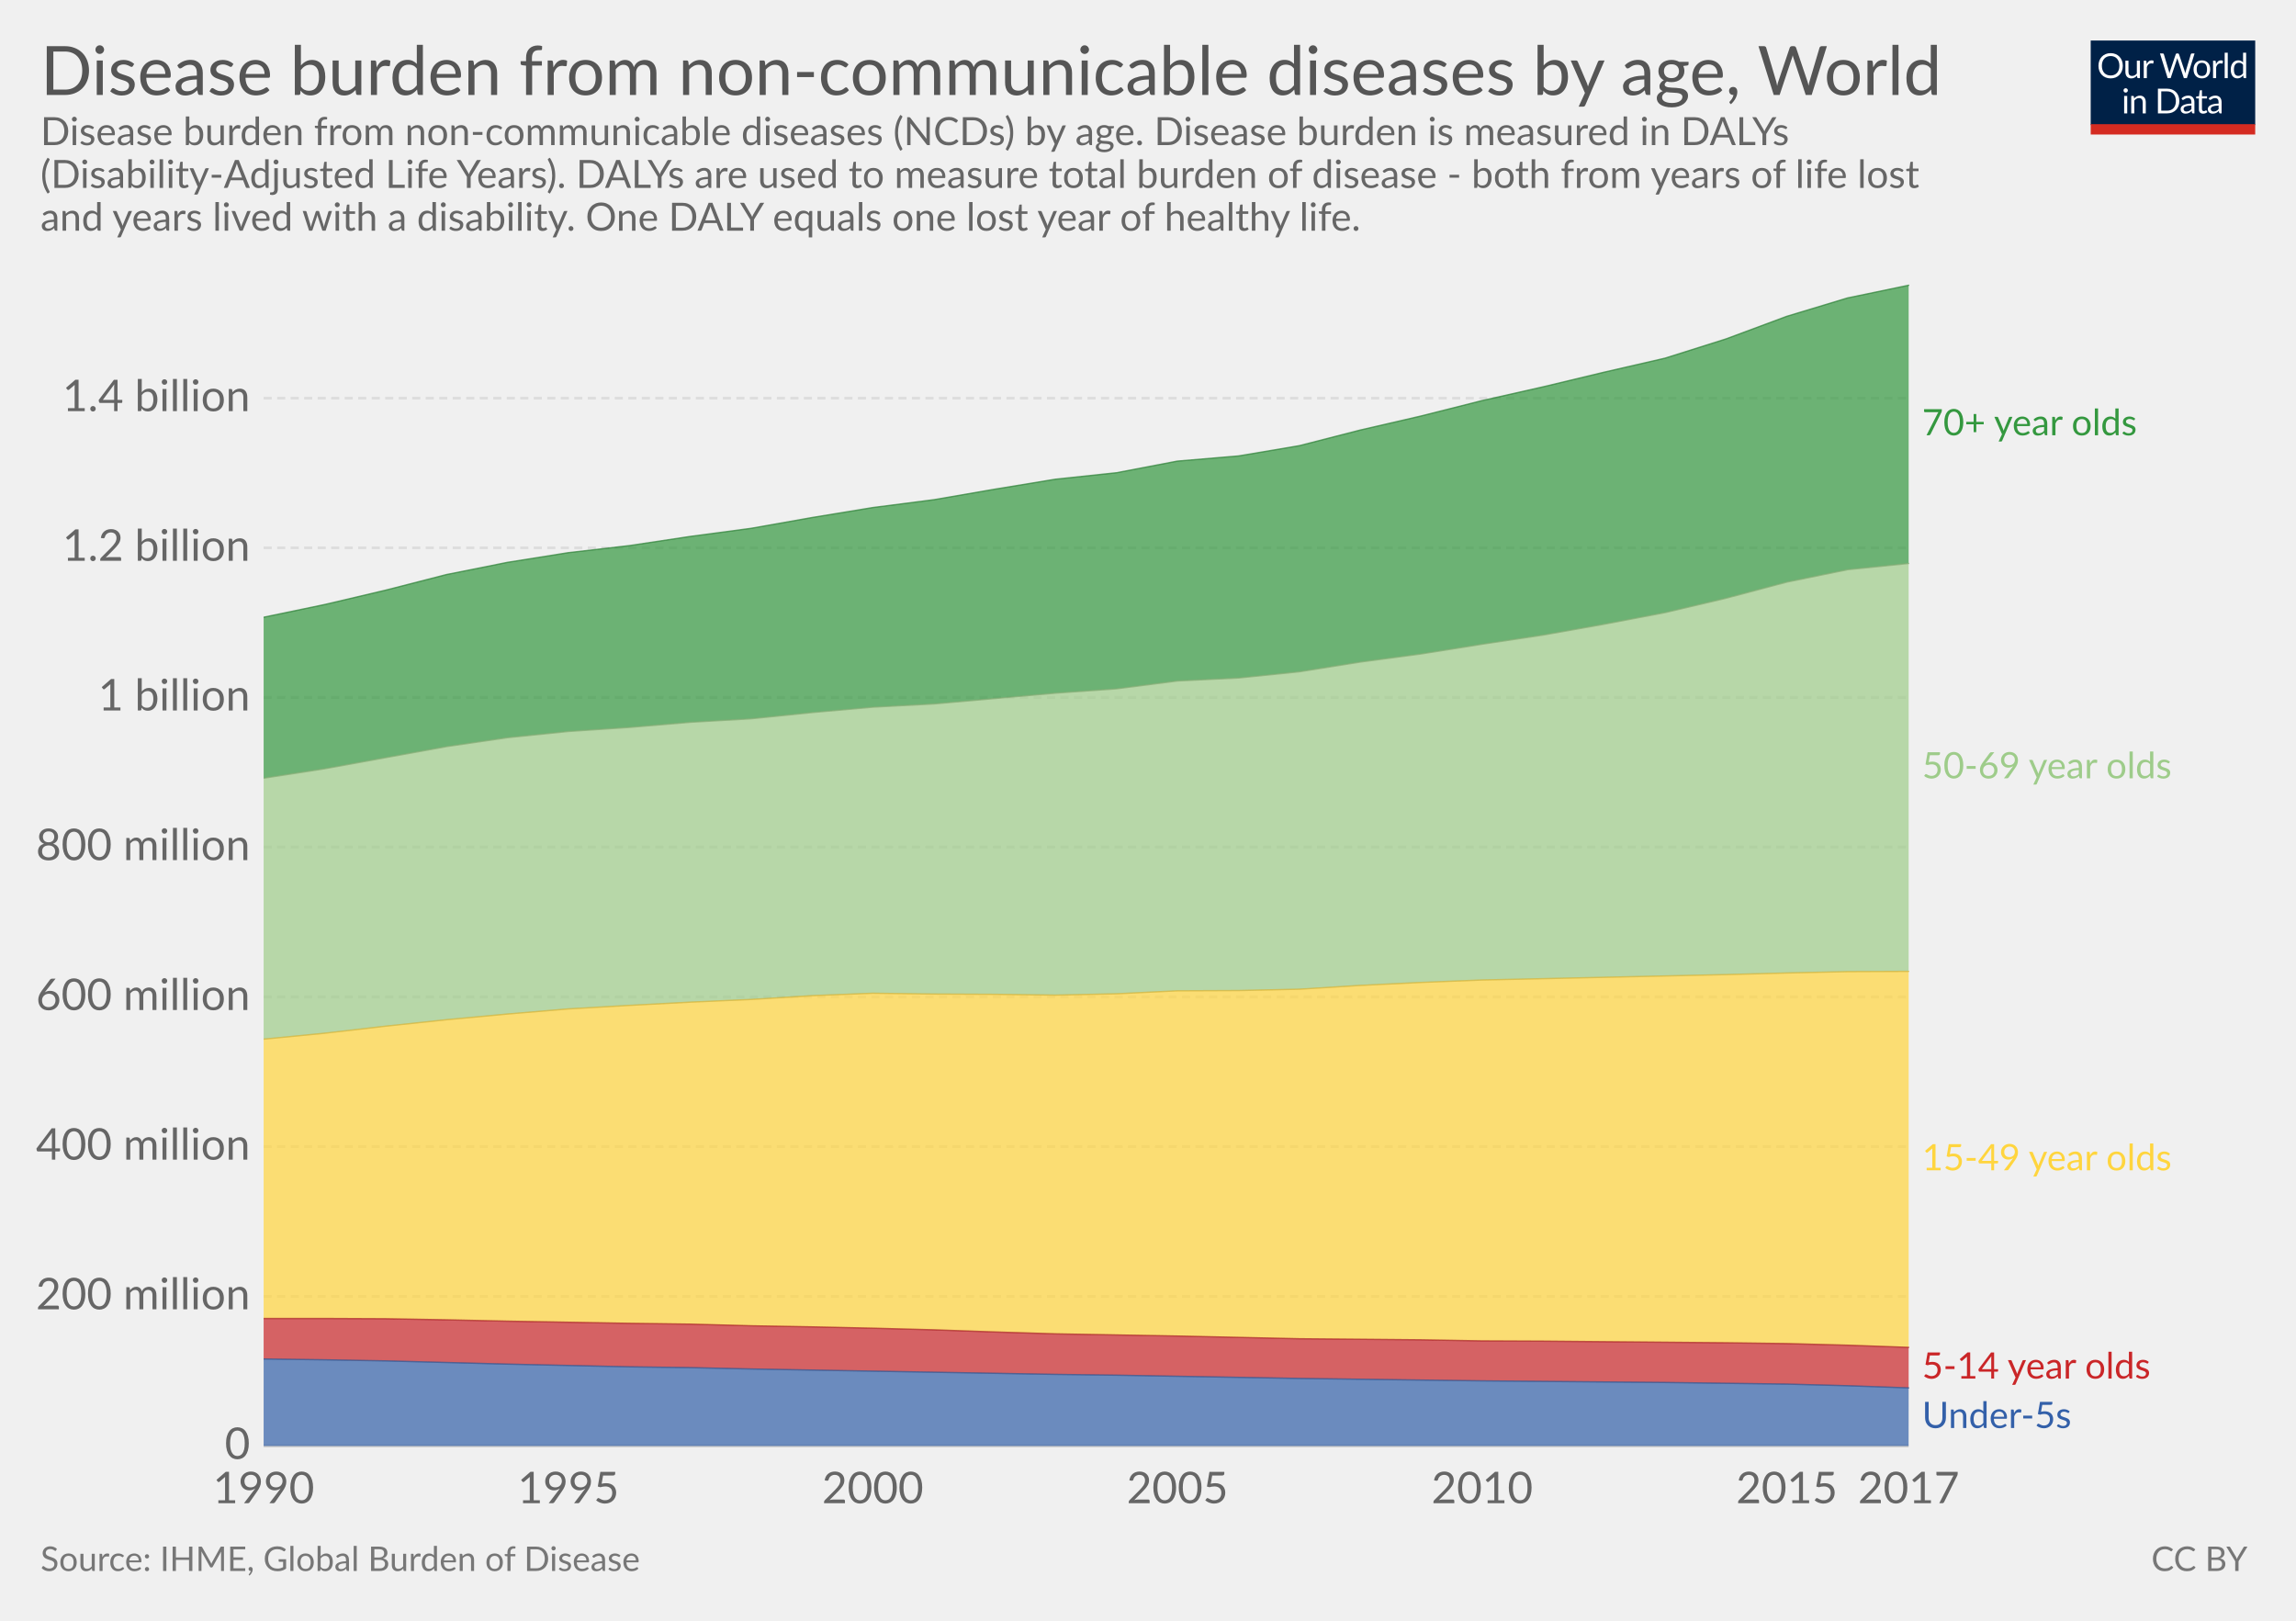
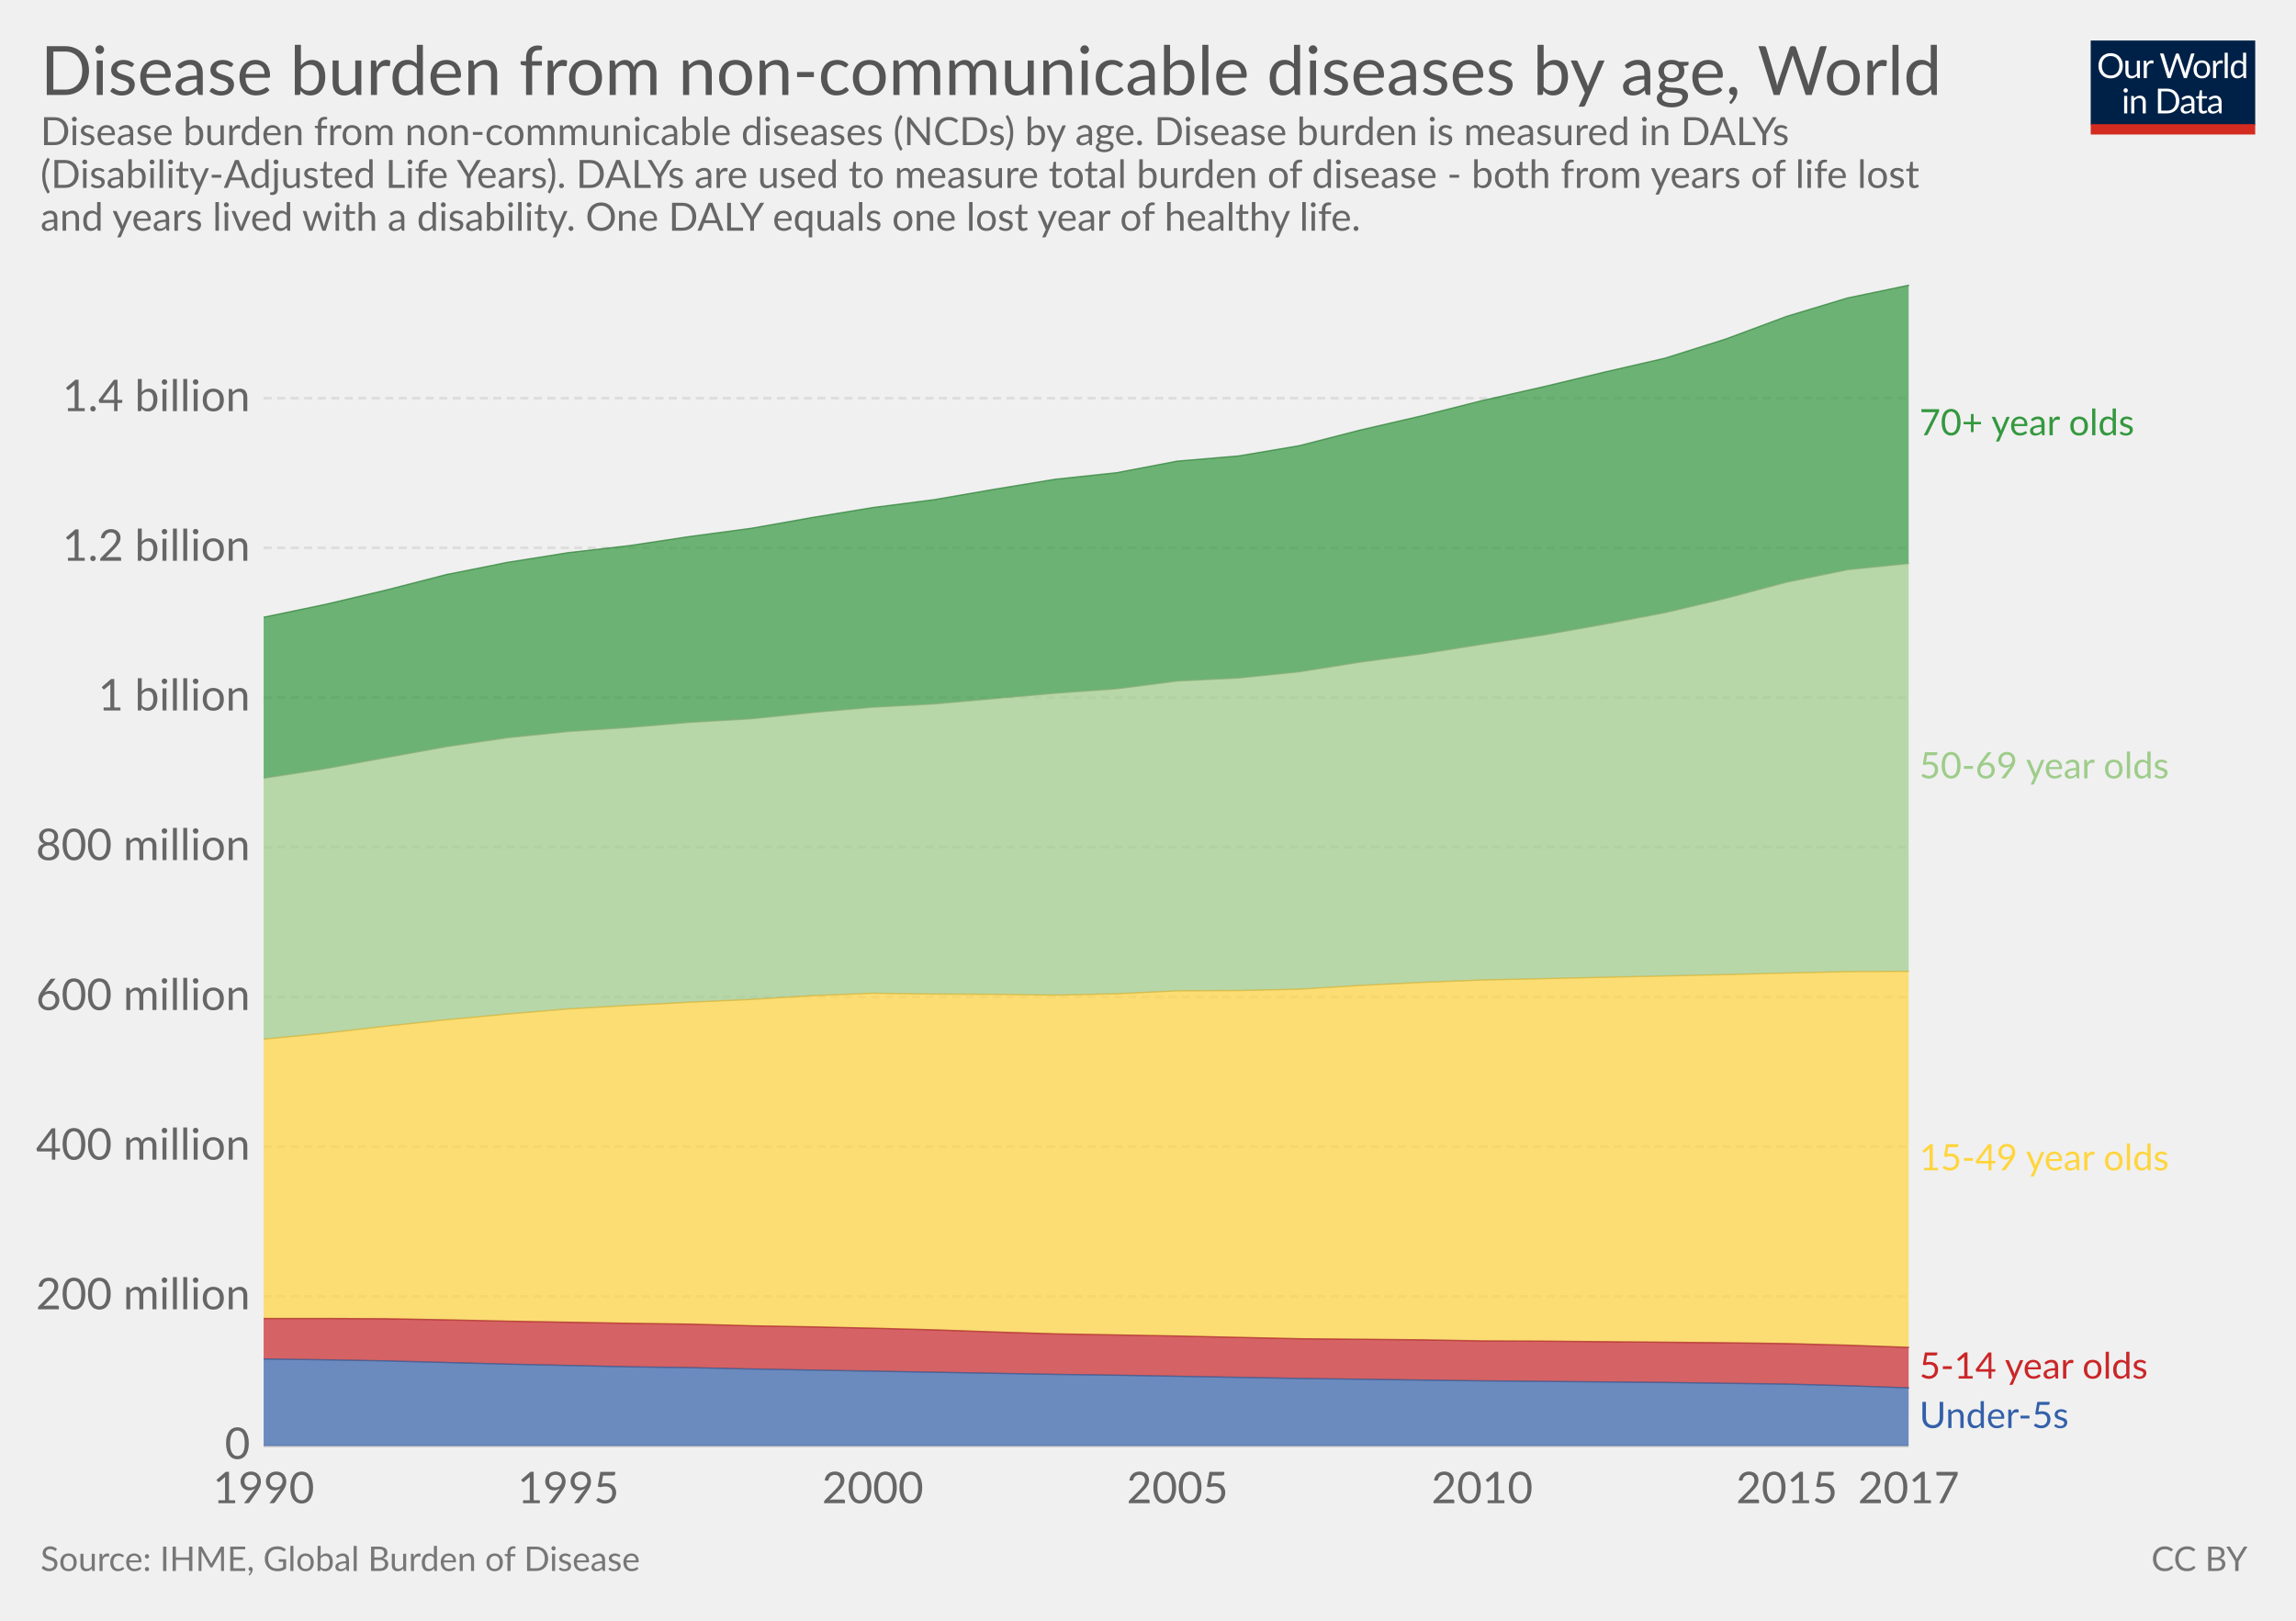
<svg xmlns="http://www.w3.org/2000/svg" version="1.1" style="font-family:Lato, 'Helvetica Neue', Helvetica, Arial, sans-serif;font-size:18px;background-color:white;text-rendering:optimizeLegibility;-webkit-font-smoothing:antialiased" width="850" height="600">
  <g class="HeaderView">
    <g transform="translate(774, 15) scale(0.29)">
      <svg width="210" height="120" viewBox="0 0 210 120" fill="none">
        <g clip-path="url(#clip0)">
          <path d="M0 0H210V107.89H0V0Z" fill="#002147" />
          <path d="M40.979 32.248C40.979 34.609 40.605 36.78 39.857 38.76C39.109 40.725 38.053 42.419 36.689 43.842C35.325 45.265 33.682 46.372 31.761 47.164C29.854 47.941 27.742 48.33 25.425 48.33C23.107 48.33 20.995 47.941 19.089 47.164C17.182 46.372 15.547 45.265 14.183 43.842C12.819 42.419 11.763 40.725 11.015 38.76C10.267 36.78 9.893 34.609 9.893 32.248C9.893 29.887 10.267 27.723 11.015 25.758C11.763 23.778 12.819 22.077 14.183 20.654C15.547 19.217 17.182 18.102 19.089 17.31C20.995 16.518 23.107 16.122 25.425 16.122C27.742 16.122 29.854 16.518 31.761 17.31C33.682 18.102 35.325 19.217 36.689 20.654C38.053 22.077 39.109 23.778 39.857 25.758C40.605 27.723 40.979 29.887 40.979 32.248ZM36.601 32.248C36.601 30.312 36.337 28.574 35.809 27.034C35.281 25.494 34.533 24.196 33.565 23.14C32.597 22.069 31.423 21.248 30.045 20.676C28.666 20.104 27.126 19.818 25.425 19.818C23.738 19.818 22.205 20.104 20.827 20.676C19.448 21.248 18.267 22.069 17.285 23.14C16.317 24.196 15.569 25.494 15.041 27.034C14.513 28.574 14.249 30.312 14.249 32.248C14.249 34.184 14.513 35.922 15.041 37.462C15.569 38.987 16.317 40.285 17.285 41.356C18.267 42.412 19.448 43.226 20.827 43.798C22.205 44.355 23.738 44.634 25.425 44.634C27.126 44.634 28.666 44.355 30.045 43.798C31.423 43.226 32.597 42.412 33.565 41.356C34.533 40.285 35.281 38.987 35.809 37.462C36.337 35.922 36.601 34.184 36.601 32.248ZM62.823 25.714V48H60.491C59.934 48 59.582 47.729 59.435 47.186L59.127 44.788C58.159 45.859 57.074 46.724 55.871 47.384C54.669 48.029 53.29 48.352 51.735 48.352C50.518 48.352 49.44 48.154 48.501 47.758C47.577 47.347 46.8 46.775 46.169 46.042C45.539 45.309 45.062 44.421 44.739 43.38C44.431 42.339 44.277 41.187 44.277 39.926V25.714H48.193V39.926C48.193 41.613 48.575 42.918 49.337 43.842C50.115 44.766 51.295 45.228 52.879 45.228C54.038 45.228 55.116 44.957 56.113 44.414C57.125 43.857 58.057 43.094 58.907 42.126V25.714H62.823ZM71.43 30.18C72.135 28.655 73 27.467 74.027 26.616C75.053 25.751 76.307 25.318 77.789 25.318C78.258 25.318 78.705 25.369 79.131 25.472C79.571 25.575 79.959 25.736 80.297 25.956L80.011 28.882C79.923 29.249 79.703 29.432 79.351 29.432C79.145 29.432 78.845 29.388 78.449 29.3C78.053 29.212 77.605 29.168 77.107 29.168C76.403 29.168 75.772 29.271 75.215 29.476C74.672 29.681 74.181 29.989 73.741 30.4C73.315 30.796 72.927 31.295 72.575 31.896C72.237 32.483 71.929 33.157 71.651 33.92V48H67.713V25.714H69.957C70.382 25.714 70.675 25.795 70.837 25.956C70.998 26.117 71.108 26.396 71.167 26.792L71.43 30.18ZM132.589 16.474L122.755 48H118.927L110.941 23.954C110.867 23.719 110.794 23.47 110.721 23.206C110.662 22.942 110.596 22.663 110.523 22.37C110.449 22.663 110.376 22.942 110.303 23.206C110.23 23.47 110.156 23.719 110.083 23.954L102.053 48H98.225L88.391 16.474H91.933C92.314 16.474 92.629 16.569 92.879 16.76C93.143 16.951 93.311 17.193 93.385 17.486L99.897 39.398C99.999 39.794 100.095 40.219 100.183 40.674C100.285 41.129 100.381 41.613 100.469 42.126C100.571 41.613 100.674 41.129 100.777 40.674C100.894 40.205 101.019 39.779 101.151 39.398L108.565 17.486C108.653 17.237 108.821 17.009 109.071 16.804C109.335 16.584 109.65 16.474 110.017 16.474H111.249C111.63 16.474 111.938 16.569 112.173 16.76C112.407 16.951 112.583 17.193 112.701 17.486L120.093 39.398C120.225 39.779 120.342 40.19 120.445 40.63C120.562 41.07 120.672 41.532 120.775 42.016C120.848 41.532 120.929 41.07 121.017 40.63C121.105 40.19 121.2 39.779 121.303 39.398L127.837 17.486C127.91 17.222 128.072 16.987 128.321 16.782C128.585 16.577 128.9 16.474 129.267 16.474H132.589ZM141.94 25.362C143.568 25.362 145.034 25.633 146.34 26.176C147.645 26.719 148.76 27.489 149.684 28.486C150.608 29.483 151.312 30.693 151.796 32.116C152.294 33.524 152.544 35.101 152.544 36.846C152.544 38.606 152.294 40.19 151.796 41.598C151.312 43.006 150.608 44.209 149.684 45.206C148.76 46.203 147.645 46.973 146.34 47.516C145.034 48.044 143.568 48.308 141.94 48.308C140.297 48.308 138.816 48.044 137.496 47.516C136.19 46.973 135.076 46.203 134.152 45.206C133.228 44.209 132.516 43.006 132.018 41.598C131.534 40.19 131.292 38.606 131.292 36.846C131.292 35.101 131.534 33.524 132.018 32.116C132.516 30.693 133.228 29.483 134.152 28.486C135.076 27.489 136.19 26.719 137.496 26.176C138.816 25.633 140.297 25.362 141.94 25.362ZM141.94 45.25C144.14 45.25 145.782 44.517 146.868 43.05C147.953 41.569 148.496 39.508 148.496 36.868C148.496 34.213 147.953 32.145 146.868 30.664C145.782 29.183 144.14 28.442 141.94 28.442C140.825 28.442 139.85 28.633 139.014 29.014C138.192 29.395 137.503 29.945 136.946 30.664C136.403 31.383 135.992 32.27 135.714 33.326C135.45 34.367 135.318 35.548 135.318 36.868C135.318 39.508 135.86 41.569 136.946 43.05C138.046 44.517 139.71 45.25 141.94 45.25ZM159.908 30.18C160.612 28.655 161.478 27.467 162.504 26.616C163.531 25.751 164.785 25.318 166.266 25.318C166.736 25.318 167.183 25.369 167.608 25.472C168.048 25.575 168.437 25.736 168.774 25.956L168.488 28.882C168.4 29.249 168.18 29.432 167.828 29.432C167.623 29.432 167.322 29.388 166.926 29.3C166.53 29.212 166.083 29.168 165.584 29.168C164.88 29.168 164.25 29.271 163.692 29.476C163.15 29.681 162.658 29.989 162.218 30.4C161.793 30.796 161.404 31.295 161.052 31.896C160.715 32.483 160.407 33.157 160.128 33.92V48H156.19V25.714H158.434C158.86 25.714 159.153 25.795 159.314 25.956C159.476 26.117 159.586 26.396 159.644 26.792L159.908 30.18ZM174.946 15.594V48H171.03V15.594H174.946ZM194.496 31.016C193.763 30.033 192.971 29.351 192.12 28.97C191.269 28.574 190.316 28.376 189.26 28.376C187.192 28.376 185.601 29.117 184.486 30.598C183.371 32.079 182.814 34.191 182.814 36.934C182.814 38.386 182.939 39.633 183.188 40.674C183.437 41.701 183.804 42.551 184.288 43.226C184.772 43.886 185.366 44.37 186.07 44.678C186.774 44.986 187.573 45.14 188.468 45.14C189.759 45.14 190.881 44.847 191.834 44.26C192.802 43.673 193.689 42.845 194.496 41.774V31.016ZM198.412 15.594V48H196.08C195.523 48 195.171 47.729 195.024 47.186L194.672 44.48C193.719 45.624 192.633 46.548 191.416 47.252C190.199 47.956 188.791 48.308 187.192 48.308C185.916 48.308 184.757 48.066 183.716 47.582C182.675 47.083 181.787 46.357 181.054 45.404C180.321 44.451 179.756 43.263 179.36 41.84C178.964 40.417 178.766 38.782 178.766 36.934C178.766 35.291 178.986 33.766 179.426 32.358C179.866 30.935 180.497 29.703 181.318 28.662C182.139 27.621 183.144 26.807 184.332 26.22C185.535 25.619 186.884 25.318 188.38 25.318C189.744 25.318 190.91 25.553 191.878 26.022C192.861 26.477 193.733 27.115 194.496 27.936V15.594H198.412ZM46.614 70.714V93H42.698V70.714H46.614ZM47.45 63.718C47.45 64.099 47.369 64.459 47.208 64.796C47.061 65.119 46.856 65.412 46.592 65.676C46.343 65.925 46.042 66.123 45.69 66.27C45.352 66.417 44.993 66.49 44.612 66.49C44.23 66.49 43.871 66.417 43.534 66.27C43.211 66.123 42.925 65.925 42.676 65.676C42.426 65.412 42.228 65.119 42.082 64.796C41.935 64.459 41.862 64.099 41.862 63.718C41.862 63.337 41.935 62.977 42.082 62.64C42.228 62.288 42.426 61.987 42.676 61.738C42.925 61.474 43.211 61.269 43.534 61.122C43.871 60.975 44.23 60.902 44.612 60.902C44.993 60.902 45.352 60.975 45.69 61.122C46.042 61.269 46.343 61.474 46.592 61.738C46.856 61.987 47.061 62.288 47.208 62.64C47.369 62.977 47.45 63.337 47.45 63.718ZM55.424 73.948C55.908 73.405 56.422 72.914 56.964 72.474C57.507 72.034 58.079 71.66 58.68 71.352C59.296 71.029 59.941 70.787 60.616 70.626C61.306 70.45 62.046 70.362 62.838 70.362C64.055 70.362 65.126 70.567 66.05 70.978C66.989 71.374 67.766 71.946 68.382 72.694C69.013 73.427 69.49 74.315 69.812 75.356C70.135 76.397 70.296 77.549 70.296 78.81V93H66.358V78.81C66.358 77.123 65.969 75.818 65.192 74.894C64.43 73.955 63.264 73.486 61.694 73.486C60.535 73.486 59.45 73.765 58.438 74.322C57.441 74.879 56.517 75.635 55.666 76.588V93H51.728V70.714H54.082C54.639 70.714 54.984 70.985 55.116 71.528L55.424 73.948ZM113.129 77.248C113.129 79.609 112.755 81.758 112.007 83.694C111.259 85.63 110.203 87.287 108.839 88.666C107.475 90.045 105.832 91.115 103.911 91.878C102.004 92.626 99.892 93 97.575 93H85.805V61.474H97.575C99.892 61.474 102.004 61.855 103.911 62.618C105.832 63.366 107.475 64.437 108.839 65.83C110.203 67.209 111.259 68.866 112.007 70.802C112.755 72.738 113.129 74.887 113.129 77.248ZM108.751 77.248C108.751 75.312 108.487 73.581 107.959 72.056C107.431 70.531 106.683 69.24 105.715 68.184C104.747 67.128 103.574 66.321 102.195 65.764C100.816 65.207 99.276 64.928 97.575 64.928H90.073V89.546H97.575C99.276 89.546 100.816 89.267 102.195 88.71C103.574 88.153 104.747 87.353 105.715 86.312C106.683 85.256 107.431 83.965 107.959 82.44C108.487 80.915 108.751 79.184 108.751 77.248ZM128.553 82.968C126.749 83.027 125.209 83.173 123.933 83.408C122.672 83.628 121.638 83.921 120.831 84.288C120.039 84.655 119.46 85.087 119.093 85.586C118.741 86.085 118.565 86.642 118.565 87.258C118.565 87.845 118.661 88.351 118.851 88.776C119.042 89.201 119.299 89.553 119.621 89.832C119.959 90.096 120.347 90.294 120.787 90.426C121.242 90.543 121.726 90.602 122.239 90.602C122.929 90.602 123.559 90.536 124.131 90.404C124.703 90.257 125.239 90.052 125.737 89.788C126.251 89.524 126.735 89.209 127.189 88.842C127.659 88.475 128.113 88.057 128.553 87.588V82.968ZM115.903 73.86C117.135 72.672 118.463 71.785 119.885 71.198C121.308 70.611 122.885 70.318 124.615 70.318C125.862 70.318 126.969 70.523 127.937 70.934C128.905 71.345 129.719 71.917 130.379 72.65C131.039 73.383 131.538 74.271 131.875 75.312C132.213 76.353 132.381 77.497 132.381 78.744V93H130.643C130.262 93 129.969 92.941 129.763 92.824C129.558 92.692 129.397 92.443 129.279 92.076L128.839 89.964C128.253 90.507 127.681 90.991 127.123 91.416C126.566 91.827 125.979 92.179 125.363 92.472C124.747 92.751 124.087 92.963 123.383 93.11C122.694 93.271 121.924 93.352 121.073 93.352C120.208 93.352 119.394 93.235 118.631 93C117.869 92.751 117.201 92.384 116.629 91.9C116.072 91.416 115.625 90.807 115.287 90.074C114.965 89.326 114.803 88.446 114.803 87.434C114.803 86.554 115.045 85.711 115.529 84.904C116.013 84.083 116.798 83.357 117.883 82.726C118.969 82.095 120.384 81.582 122.129 81.186C123.875 80.775 126.016 80.541 128.553 80.482V78.744C128.553 77.013 128.179 75.708 127.431 74.828C126.683 73.933 125.591 73.486 124.153 73.486C123.185 73.486 122.371 73.611 121.711 73.86C121.066 74.095 120.501 74.366 120.017 74.674C119.548 74.967 119.137 75.239 118.785 75.488C118.448 75.723 118.111 75.84 117.773 75.84C117.509 75.84 117.282 75.774 117.091 75.642C116.901 75.495 116.739 75.319 116.607 75.114L115.903 73.86ZM143.568 93.352C141.808 93.352 140.451 92.861 139.498 91.878C138.559 90.895 138.09 89.48 138.09 87.632V73.992H135.406C135.171 73.992 134.973 73.926 134.812 73.794C134.65 73.647 134.57 73.427 134.57 73.134V71.572L138.222 71.11L139.124 64.224C139.168 64.004 139.263 63.828 139.41 63.696C139.571 63.549 139.776 63.476 140.026 63.476H142.006V71.154H148.452V73.992H142.006V87.368C142.006 88.307 142.233 89.003 142.688 89.458C143.142 89.913 143.729 90.14 144.448 90.14C144.858 90.14 145.21 90.089 145.504 89.986C145.812 89.869 146.076 89.744 146.296 89.612C146.516 89.48 146.699 89.363 146.846 89.26C147.007 89.143 147.146 89.084 147.264 89.084C147.469 89.084 147.652 89.209 147.814 89.458L148.958 91.328C148.283 91.959 147.469 92.457 146.516 92.824C145.562 93.176 144.58 93.352 143.568 93.352ZM163.253 82.968C161.449 83.027 159.909 83.173 158.633 83.408C157.372 83.628 156.338 83.921 155.531 84.288C154.739 84.655 154.16 85.087 153.793 85.586C153.441 86.085 153.265 86.642 153.265 87.258C153.265 87.845 153.36 88.351 153.551 88.776C153.742 89.201 153.998 89.553 154.321 89.832C154.658 90.096 155.047 90.294 155.487 90.426C155.942 90.543 156.426 90.602 156.939 90.602C157.628 90.602 158.259 90.536 158.831 90.404C159.403 90.257 159.938 90.052 160.437 89.788C160.95 89.524 161.434 89.209 161.889 88.842C162.358 88.475 162.813 88.057 163.253 87.588V82.968ZM150.603 73.86C151.835 72.672 153.162 71.785 154.585 71.198C156.008 70.611 157.584 70.318 159.315 70.318C160.562 70.318 161.669 70.523 162.637 70.934C163.605 71.345 164.419 71.917 165.079 72.65C165.739 73.383 166.238 74.271 166.575 75.312C166.912 76.353 167.081 77.497 167.081 78.744V93H165.343C164.962 93 164.668 92.941 164.463 92.824C164.258 92.692 164.096 92.443 163.979 92.076L163.539 89.964C162.952 90.507 162.38 90.991 161.823 91.416C161.266 91.827 160.679 92.179 160.063 92.472C159.447 92.751 158.787 92.963 158.083 93.11C157.394 93.271 156.624 93.352 155.773 93.352C154.908 93.352 154.094 93.235 153.331 93C152.568 92.751 151.901 92.384 151.329 91.9C150.772 91.416 150.324 90.807 149.987 90.074C149.664 89.326 149.503 88.446 149.503 87.434C149.503 86.554 149.745 85.711 150.229 84.904C150.713 84.083 151.498 83.357 152.583 82.726C153.668 82.095 155.084 81.582 156.829 81.186C158.574 80.775 160.716 80.541 163.253 80.482V78.744C163.253 77.013 162.879 75.708 162.131 74.828C161.383 73.933 160.29 73.486 158.853 73.486C157.885 73.486 157.071 73.611 156.411 73.86C155.766 74.095 155.201 74.366 154.717 74.674C154.248 74.967 153.837 75.239 153.485 75.488C153.148 75.723 152.81 75.84 152.473 75.84C152.209 75.84 151.982 75.774 151.791 75.642C151.6 75.495 151.439 75.319 151.307 75.114L150.603 73.86Z" fill="white" />
          <rect y="106.789" width="210" height="13.211" fill="#D42B21" />
        </g>
        <defs>
          <clipPath id="clip0">
            <rect width="210" height="120" fill="white" />
          </clipPath>
        </defs>
      </svg>
    </g>
    <a href="https://ourworldindata.org/grapher/disease-burden-from-ncds-by-age" target="_blank">
      <text font-size="25.20" x="15.0" y="35.2" fill="#555">
        <tspan x="15" y="35.16">Disease burden from non-communicable diseases by age, World</tspan>
      </text>
    </a>
    <text font-size="14.40" x="15.0" y="53.7" fill="#666">
      <tspan x="15" y="53.72">Disease burden from non-communicable diseases (NCDs) by age. Disease burden is measured in DALYs</tspan>
      <tspan x="15" y="69.56">(Disability-Adjusted Life Years). DALYs are used to measure total burden of disease - both from years of life lost</tspan>
      <tspan x="15" y="85.4">and years lived with a disability. One DALY equals one lost year of healthy life.</tspan>
    </text>
  </g>
  <g class="StackedArea">
    <defs>
-       <clipPath id="boundsClip-370">
+       <clipPath id="boundsClip-9">
        <rect x="97.598" y="0" width="820" height="901.8" />
      </clipPath>
    </defs>
    <g class="AxisBoxView">
      <g class="HorizontalAxis">
        <text x="97.6" y="556.5" fill="#666" text-anchor="middle" font-size="16.2">1990</text>
        <text x="210.4" y="556.5" fill="#666" text-anchor="middle" font-size="16.2">1995</text>
        <text x="323.1" y="556.5" fill="#666" text-anchor="middle" font-size="16.2">2000</text>
        <text x="435.9" y="556.5" fill="#666" text-anchor="middle" font-size="16.2">2005</text>
        <text x="548.7" y="556.5" fill="#666" text-anchor="middle" font-size="16.2">2010</text>
        <text x="661.5" y="556.5" fill="#666" text-anchor="middle" font-size="16.2">2015</text>
        <text x="706.6" y="556.5" fill="#666" text-anchor="middle" font-size="16.2">2017</text>
      </g>
      <g class="VerticalAxis">
        <text x="92.60" y="535.3" fill="#666" dominant-baseline="middle" text-anchor="end" font-size="16.2">0</text>
        <text x="92.60" y="479.9" fill="#666" dominant-baseline="middle" text-anchor="end" font-size="16.2">200 million</text>
        <text x="92.60" y="424.5" fill="#666" dominant-baseline="middle" text-anchor="end" font-size="16.2">400 million</text>
        <text x="92.60" y="369.1" fill="#666" dominant-baseline="middle" text-anchor="end" font-size="16.2">600 million</text>
        <text x="92.60" y="313.6" fill="#666" dominant-baseline="middle" text-anchor="end" font-size="16.2">800 million</text>
        <text x="92.60" y="258.2" fill="#666" dominant-baseline="middle" text-anchor="end" font-size="16.2">1 billion</text>
        <text x="92.60" y="202.8" fill="#666" dominant-baseline="middle" text-anchor="end" font-size="16.2">1.2 billion</text>
        <text x="92.60" y="147.4" fill="#666" dominant-baseline="middle" text-anchor="end" font-size="16.2">1.4 billion</text>
      </g>
      <g class="AxisGridLines">
        <line x1="97.60" y1="535.3" x2="706.58" y2="535.3" stroke="#ccc" />
        <line x1="97.60" y1="479.9" x2="706.58" y2="479.9" stroke="#ddd" stroke-dasharray="3,2" />
        <line x1="97.60" y1="424.5" x2="706.58" y2="424.5" stroke="#ddd" stroke-dasharray="3,2" />
        <line x1="97.60" y1="369.1" x2="706.58" y2="369.1" stroke="#ddd" stroke-dasharray="3,2" />
        <line x1="97.60" y1="313.6" x2="706.58" y2="313.6" stroke="#ddd" stroke-dasharray="3,2" />
        <line x1="97.60" y1="258.2" x2="706.58" y2="258.2" stroke="#ddd" stroke-dasharray="3,2" />
        <line x1="97.60" y1="202.8" x2="706.58" y2="202.8" stroke="#ddd" stroke-dasharray="3,2" />
        <line x1="97.60" y1="147.4" x2="706.58" y2="147.4" stroke="#ddd" stroke-dasharray="3,2" />
      </g>
    </g>
-     <g clip-path="url(#boundsClip-370)">
-       <g class="HeightedLegend">
+     <g clip-path="url(#boundsClip-9)">
+       <g class="HeightedLegend" style="cursor:default">
        <g class="legendMark">
          <rect x="706.58" y="150.35" width="116.675" height="13.5" fill="#fff" opacity="0" />
-           <text font-size="13.50" x="711.6" y="161.2" fill="#34983f">
-             <tspan x="711.58" y="161.15">70+ year olds</tspan>
+           <text font-size="13.50" x="710.6" y="161.2" fill="#34983f">
+             <tspan x="710.58" y="161.15">70+ year olds</tspan>
          </text>
        </g>
        <g class="legendMark">
          <rect x="706.58" y="277.35" width="128.42" height="13.5" fill="#fff" opacity="0" />
-           <text font-size="13.50" x="711.6" y="288.2" fill="#9ecc8a">
-             <tspan x="711.58" y="288.15">50-69 year olds</tspan>
+           <text font-size="13.50" x="710.6" y="288.2" fill="#9ecc8a">
+             <tspan x="710.58" y="288.15">50-69 year olds</tspan>
          </text>
        </g>
        <g class="legendMark">
          <rect x="706.58" y="422.45" width="128.42" height="13.5" fill="#fff" opacity="0" />
-           <text font-size="13.50" x="711.6" y="433.3" fill="#ffd53e">
-             <tspan x="711.58" y="433.25">15-49 year olds</tspan>
+           <text font-size="13.50" x="710.6" y="433.3" fill="#ffd53e">
+             <tspan x="710.58" y="433.25">15-49 year olds</tspan>
          </text>
        </g>
        <g class="legendMark">
          <rect x="706.58" y="499.55" width="120.86" height="13.5" fill="#fff" opacity="0" />
-           <text font-size="13.50" x="711.6" y="510.3" fill="#ca2628">
-             <tspan x="711.58" y="510.35">5-14 year olds</tspan>
+           <text font-size="13.50" x="710.6" y="510.3" fill="#ca2628">
+             <tspan x="710.58" y="510.35">5-14 year olds</tspan>
          </text>
        </g>
        <g class="legendMark">
          <rect x="706.58" y="517.85" width="90.62" height="13.5" fill="#fff" opacity="0" />
-           <text font-size="13.50" x="711.6" y="528.6" fill="#3360a9">
-             <tspan x="711.58" y="528.65">Under-5s</tspan>
+           <text font-size="13.50" x="710.6" y="528.6" fill="#3360a9">
+             <tspan x="710.58" y="528.65">Under-5s</tspan>
          </text>
        </g>
      </g>
      <g class="Areas">
        <rect x="97.598" y="105.6" width="608.982" height="429.7" opacity="0" fill="rgba(255,255,255,0)" />
        <path class="World_0-area" stroke-linecap="round" d="M97.6 503.1L120.2 503.4L142.7 503.8L165.3 504.4L187.8 505L210.4 505.5L232.9 506L255.5 506.3L278 506.8L300.6 507.2L323.1 507.6L345.7 508L368.3 508.4L390.8 508.8L413.4 509.1L435.9 509.5L458.5 509.9L481 510.3L503.6 510.6L526.1 510.9L548.7 511.2L571.3 511.4L593.8 511.6L616.4 511.8L638.9 512.1L661.5 512.4L684 513L706.6 513.8L706.58 535.3L97.598 535.3" fill="#3360a9" fill-opacity="0.7" />
        <path class="World_1-area" stroke-linecap="round" d="M97.6 488.1L120.2 488.1L142.7 488.2L165.3 488.6L187.8 489.1L210.4 489.5L232.9 489.9L255.5 490.2L278 490.8L300.6 491.2L323.1 491.7L345.7 492.3L368.3 493.1L390.8 493.8L413.4 494.2L435.9 494.6L458.5 495.1L481 495.6L503.6 495.8L526.1 496L548.7 496.4L571.3 496.5L593.8 496.7L616.4 496.9L638.9 497.1L661.5 497.4L684 498L706.6 498.8L706.6 513.8L684 513L661.5 512.4L638.9 512.1L616.4 511.8L593.8 511.6L571.3 511.4L548.7 511.2L526.1 510.9L503.6 510.6L481 510.3L458.5 509.9L435.9 509.5L413.4 509.1L390.8 508.8L368.3 508.4L345.7 508L323.1 507.6L300.6 507.2L278 506.8L255.5 506.3L232.9 506L210.4 505.5L187.8 505L165.3 504.4L142.7 503.8L120.2 503.4L97.6 503.1" fill="#ca2628" fill-opacity="0.7" />
        <path class="World_3-area" stroke-linecap="round" d="M97.6 384.7L120.2 382.5L142.7 379.9L165.3 377.5L187.8 375.4L210.4 373.5L232.9 372.2L255.5 371L278 370L300.6 368.6L323.1 367.7L345.7 368L368.3 368.1L390.8 368.4L413.4 367.9L435.9 366.8L458.5 366.7L481 366.2L503.6 364.8L526.1 363.7L548.7 362.8L571.3 362.3L593.8 361.8L616.4 361.3L638.9 360.8L661.5 360.2L684 359.7L706.6 359.6L706.6 498.8L684 498L661.5 497.4L638.9 497.1L616.4 496.9L593.8 496.7L571.3 496.5L548.7 496.4L526.1 496L503.6 495.8L481 495.6L458.5 495.1L435.9 494.6L413.4 494.2L390.8 493.8L368.3 493.1L345.7 492.3L323.1 491.7L300.6 491.2L278 490.8L255.5 490.2L232.9 489.9L210.4 489.5L187.8 489.1L165.3 488.6L142.7 488.2L120.2 488.1L97.6 488.1" fill="#ffd53e" fill-opacity="0.7" />
        <path class="World_4-area" stroke-linecap="round" d="M97.6 288.1L120.2 284.6L142.7 280.5L165.3 276.4L187.8 273.1L210.4 270.8L232.9 269.3L255.5 267.4L278 266.1L300.6 263.8L323.1 261.8L345.7 260.6L368.3 258.6L390.8 256.6L413.4 255L435.9 252.1L458.5 251L481 248.7L503.6 245.1L526.1 242.1L548.7 238.5L571.3 235.1L593.8 231.1L616.4 226.8L638.9 221.5L661.5 215.5L684 210.9L706.6 208.6L706.6 359.6L684 359.7L661.5 360.2L638.9 360.8L616.4 361.3L593.8 361.8L571.3 362.3L548.7 362.8L526.1 363.7L503.6 364.8L481 366.2L458.5 366.7L435.9 366.8L413.4 367.9L390.8 368.4L368.3 368.1L345.7 368L323.1 367.7L300.6 368.6L278 370L255.5 371L232.9 372.2L210.4 373.5L187.8 375.4L165.3 377.5L142.7 379.9L120.2 382.5L97.6 384.7" fill="#9ecc8a" fill-opacity="0.7" />
        <path class="World_2-area" stroke-linecap="round" d="M97.6 228.5L120.2 223.8L142.7 218.5L165.3 212.7L187.8 208.2L210.4 204.6L232.9 202L255.5 198.6L278 195.6L300.6 191.6L323.1 187.9L345.7 185L368.3 181.1L390.8 177.4L413.4 175L435.9 170.7L458.5 168.8L481 165L503.6 159.2L526.1 154L548.7 148.3L571.3 143.2L593.8 137.8L616.4 132.6L638.9 125.5L661.5 117.1L684 110.3L706.6 105.6L706.6 208.6L684 210.9L661.5 215.5L638.9 221.5L616.4 226.8L593.8 231.1L571.3 235.1L548.7 238.5L526.1 242.1L503.6 245.1L481 248.7L458.5 251L435.9 252.1L413.4 255L390.8 256.6L368.3 258.6L345.7 260.6L323.1 261.8L300.6 263.8L278 266.1L255.5 267.4L232.9 269.3L210.4 270.8L187.8 273.1L165.3 276.4L142.7 280.5L120.2 284.6L97.6 288.1" fill="#34983f" fill-opacity="0.7" />
        <path class="World_0-border" stroke-linecap="round" d="M97.6 503.1L120.2 503.4L142.7 503.8L165.3 504.4L187.8 505L210.4 505.5L232.9 506L255.5 506.3L278 506.8L300.6 507.2L323.1 507.6L345.7 508L368.3 508.4L390.8 508.8L413.4 509.1L435.9 509.5L458.5 509.9L481 510.3L503.6 510.6L526.1 510.9L548.7 511.2L571.3 511.4L593.8 511.6L616.4 511.8L638.9 512.1L661.5 512.4L684 513L706.6 513.8" stroke="rgb(43, 80, 141)" stroke-opacity="0.7" stroke-width="0.5" fill="none" />
        <path class="World_1-border" stroke-linecap="round" d="M97.6 488.1L120.2 488.1L142.7 488.2L165.3 488.6L187.8 489.1L210.4 489.5L232.9 489.9L255.5 490.2L278 490.8L300.6 491.2L323.1 491.7L345.7 492.3L368.3 493.1L390.8 493.8L413.4 494.2L435.9 494.6L458.5 495.1L481 495.6L503.6 495.8L526.1 496L548.7 496.4L571.3 496.5L593.8 496.7L616.4 496.9L638.9 497.1L661.5 497.4L684 498L706.6 498.8" stroke="rgb(169, 32, 33)" stroke-opacity="0.7" stroke-width="0.5" fill="none" />
        <path class="World_3-border" stroke-linecap="round" d="M97.6 384.7L120.2 382.5L142.7 379.9L165.3 377.5L187.8 375.4L210.4 373.5L232.9 372.2L255.5 371L278 370L300.6 368.6L323.1 367.7L345.7 368L368.3 368.1L390.8 368.4L413.4 367.9L435.9 366.8L458.5 366.7L481 366.2L503.6 364.8L526.1 363.7L548.7 362.8L571.3 362.3L593.8 361.8L616.4 361.3L638.9 360.8L661.5 360.2L684 359.7L706.6 359.6" stroke="rgb(213, 178, 52)" stroke-opacity="0.7" stroke-width="0.5" fill="none" />
        <path class="World_4-border" stroke-linecap="round" d="M97.6 288.1L120.2 284.6L142.7 280.5L165.3 276.4L187.8 273.1L210.4 270.8L232.9 269.3L255.5 267.4L278 266.1L300.6 263.8L323.1 261.8L345.7 260.6L368.3 258.6L390.8 256.6L413.4 255L435.9 252.1L458.5 251L481 248.7L503.6 245.1L526.1 242.1L548.7 238.5L571.3 235.1L593.8 231.1L616.4 226.8L638.9 221.5L661.5 215.5L684 210.9L706.6 208.6" stroke="rgb(132, 171, 115)" stroke-opacity="0.7" stroke-width="0.5" fill="none" />
        <path class="World_2-border" stroke-linecap="round" d="M97.6 228.5L120.2 223.8L142.7 218.5L165.3 212.7L187.8 208.2L210.4 204.6L232.9 202L255.5 198.6L278 195.6L300.6 191.6L323.1 187.9L345.7 185L368.3 181.1L390.8 177.4L413.4 175L435.9 170.7L458.5 168.8L481 165L503.6 159.2L526.1 154L548.7 148.3L571.3 143.2L593.8 137.8L616.4 132.6L638.9 125.5L661.5 117.1L684 110.3L706.6 105.6" stroke="rgb(44, 127, 53)" stroke-opacity="0.7" stroke-width="0.5" fill="none" />
      </g>
    </g>
  </g>
  <g class="SourcesFooter" style="fill:#777">
    <g class="clickable" style="fill:#777">
      <text font-size="12.60" x="15.0" y="581.6">
        <tspan x="15" y="581.58">Source: IHME, Global Burden of Disease</tspan>
      </text>
    </g>
    <text font-size="12.60" x="796.4" y="581.6">
      <tspan x="796.444" y="581.58">
        <a style="fill: #777;" class="cclogo" href="http://creativecommons.org/licenses/by/4.0/deed.en_US" target="_blank">CC BY</a>
      </tspan>
    </text>
  </g>
</svg>
